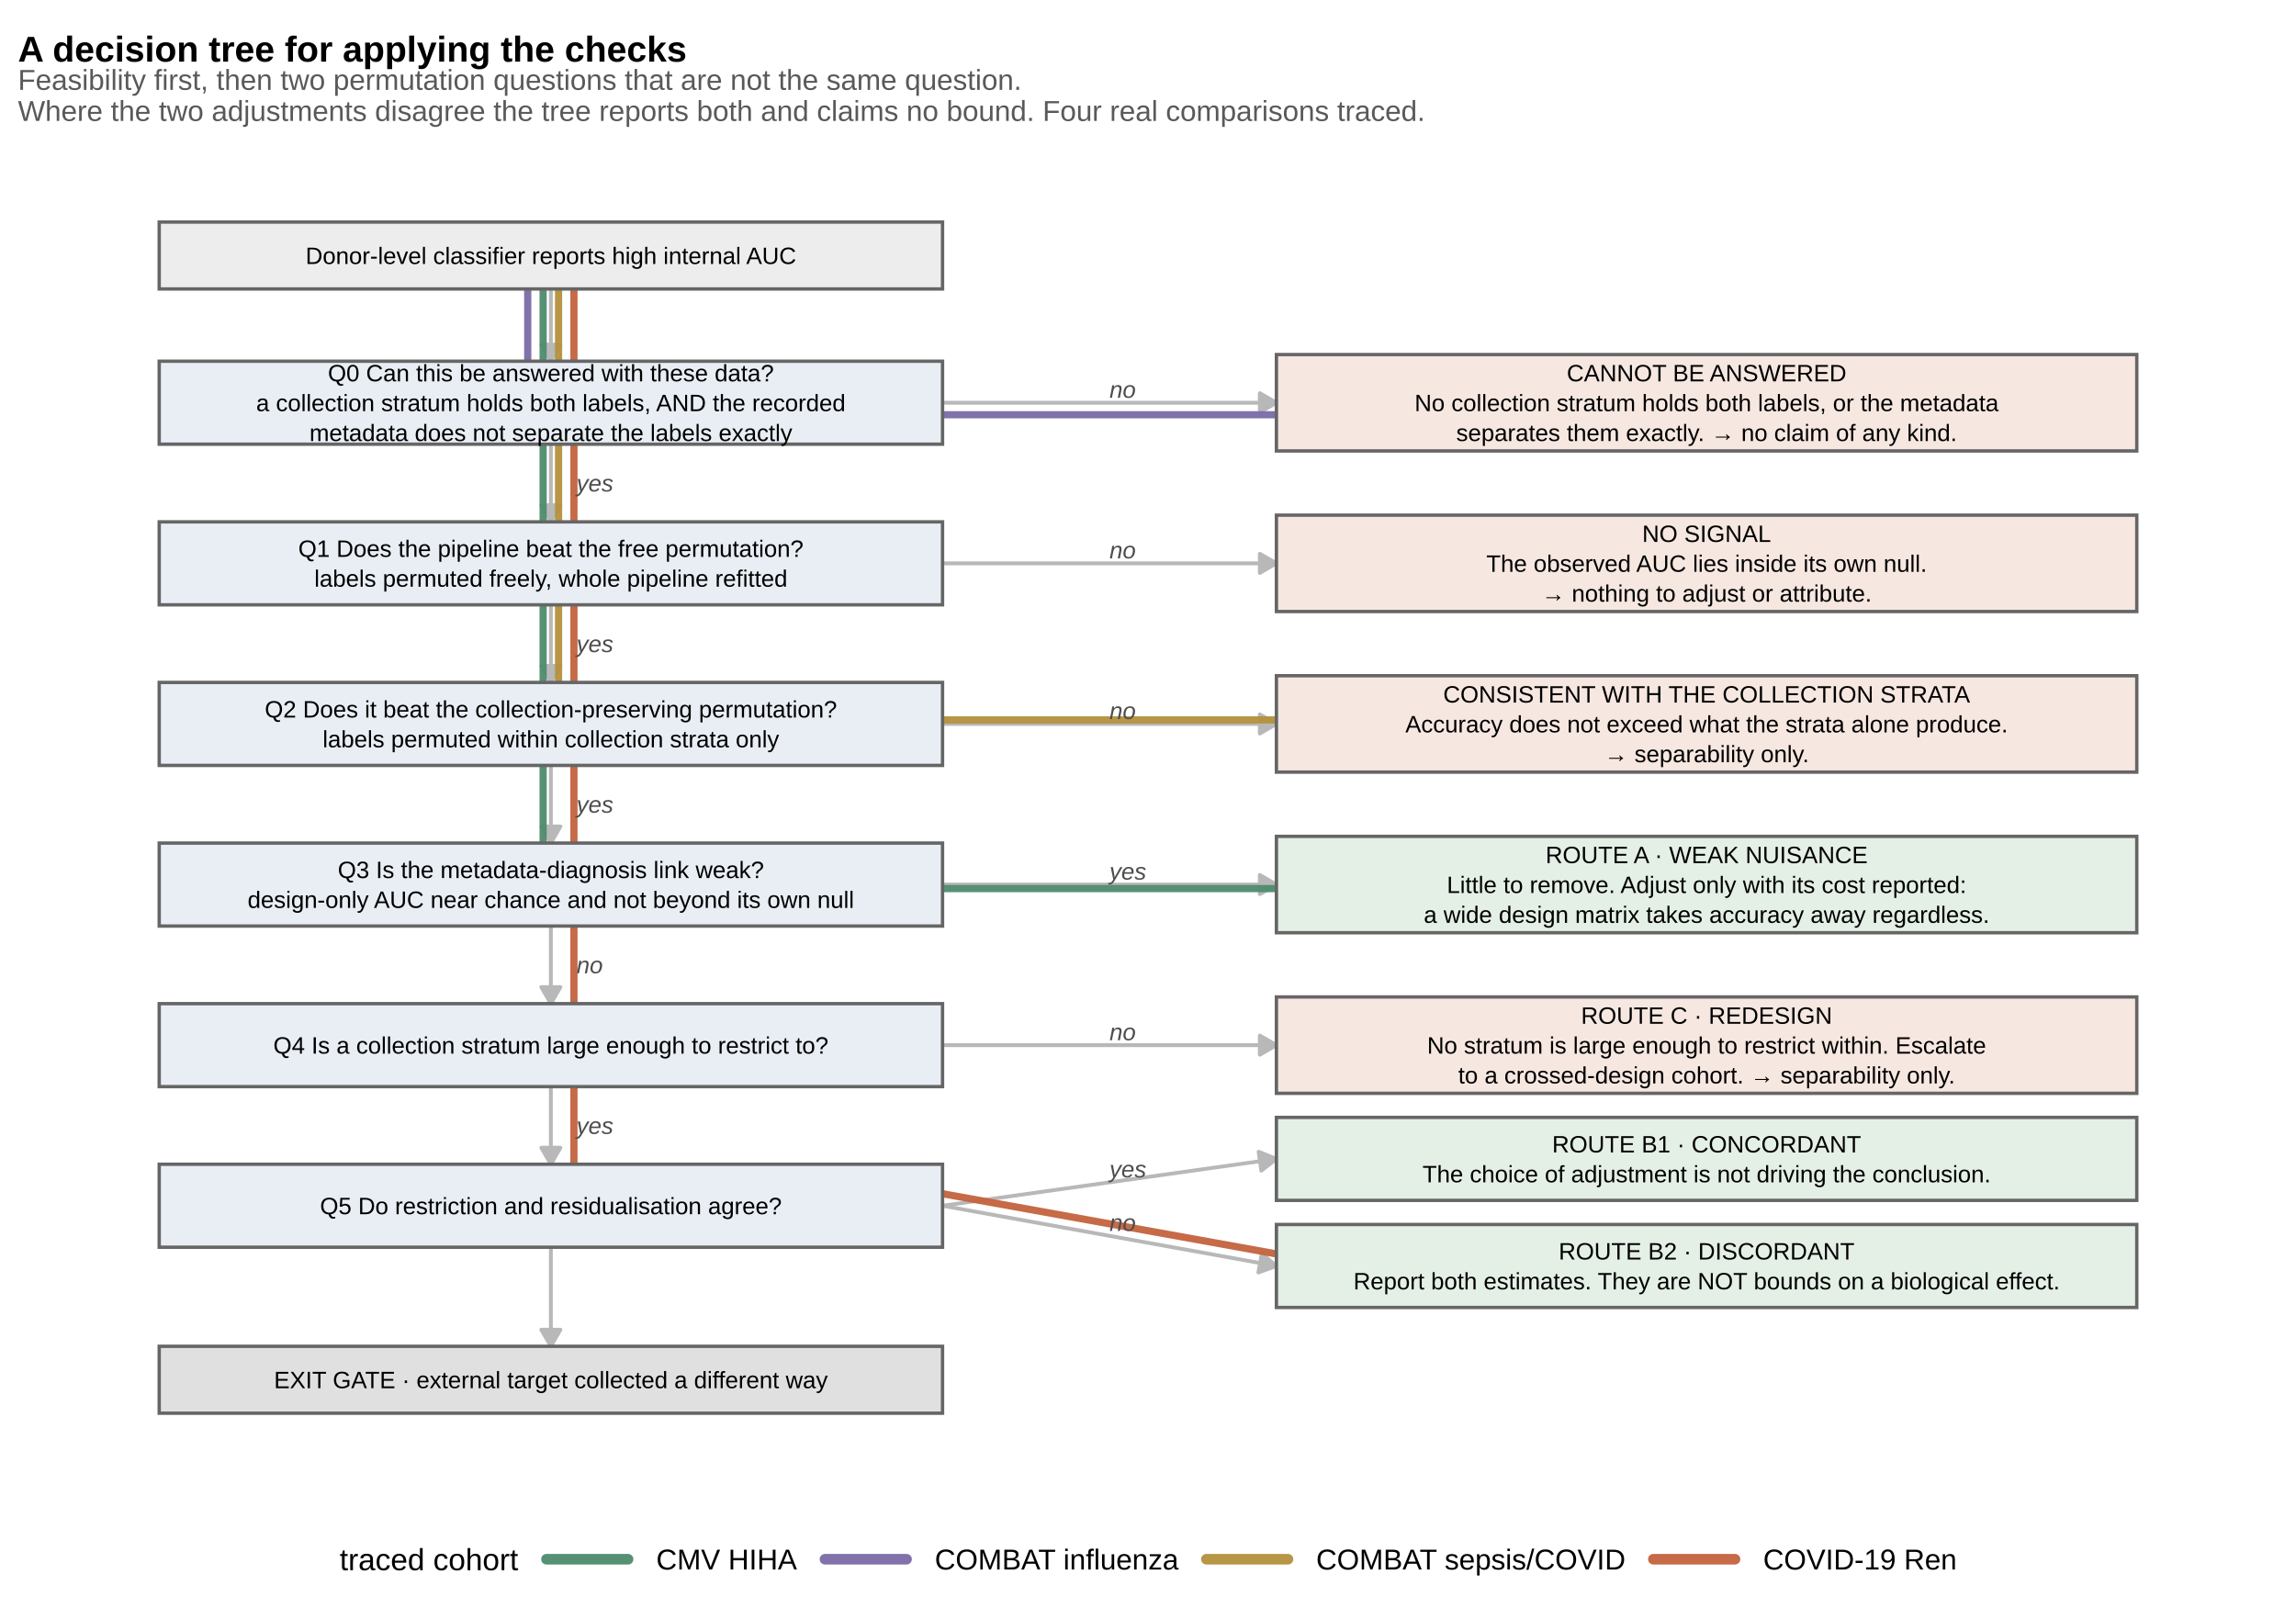
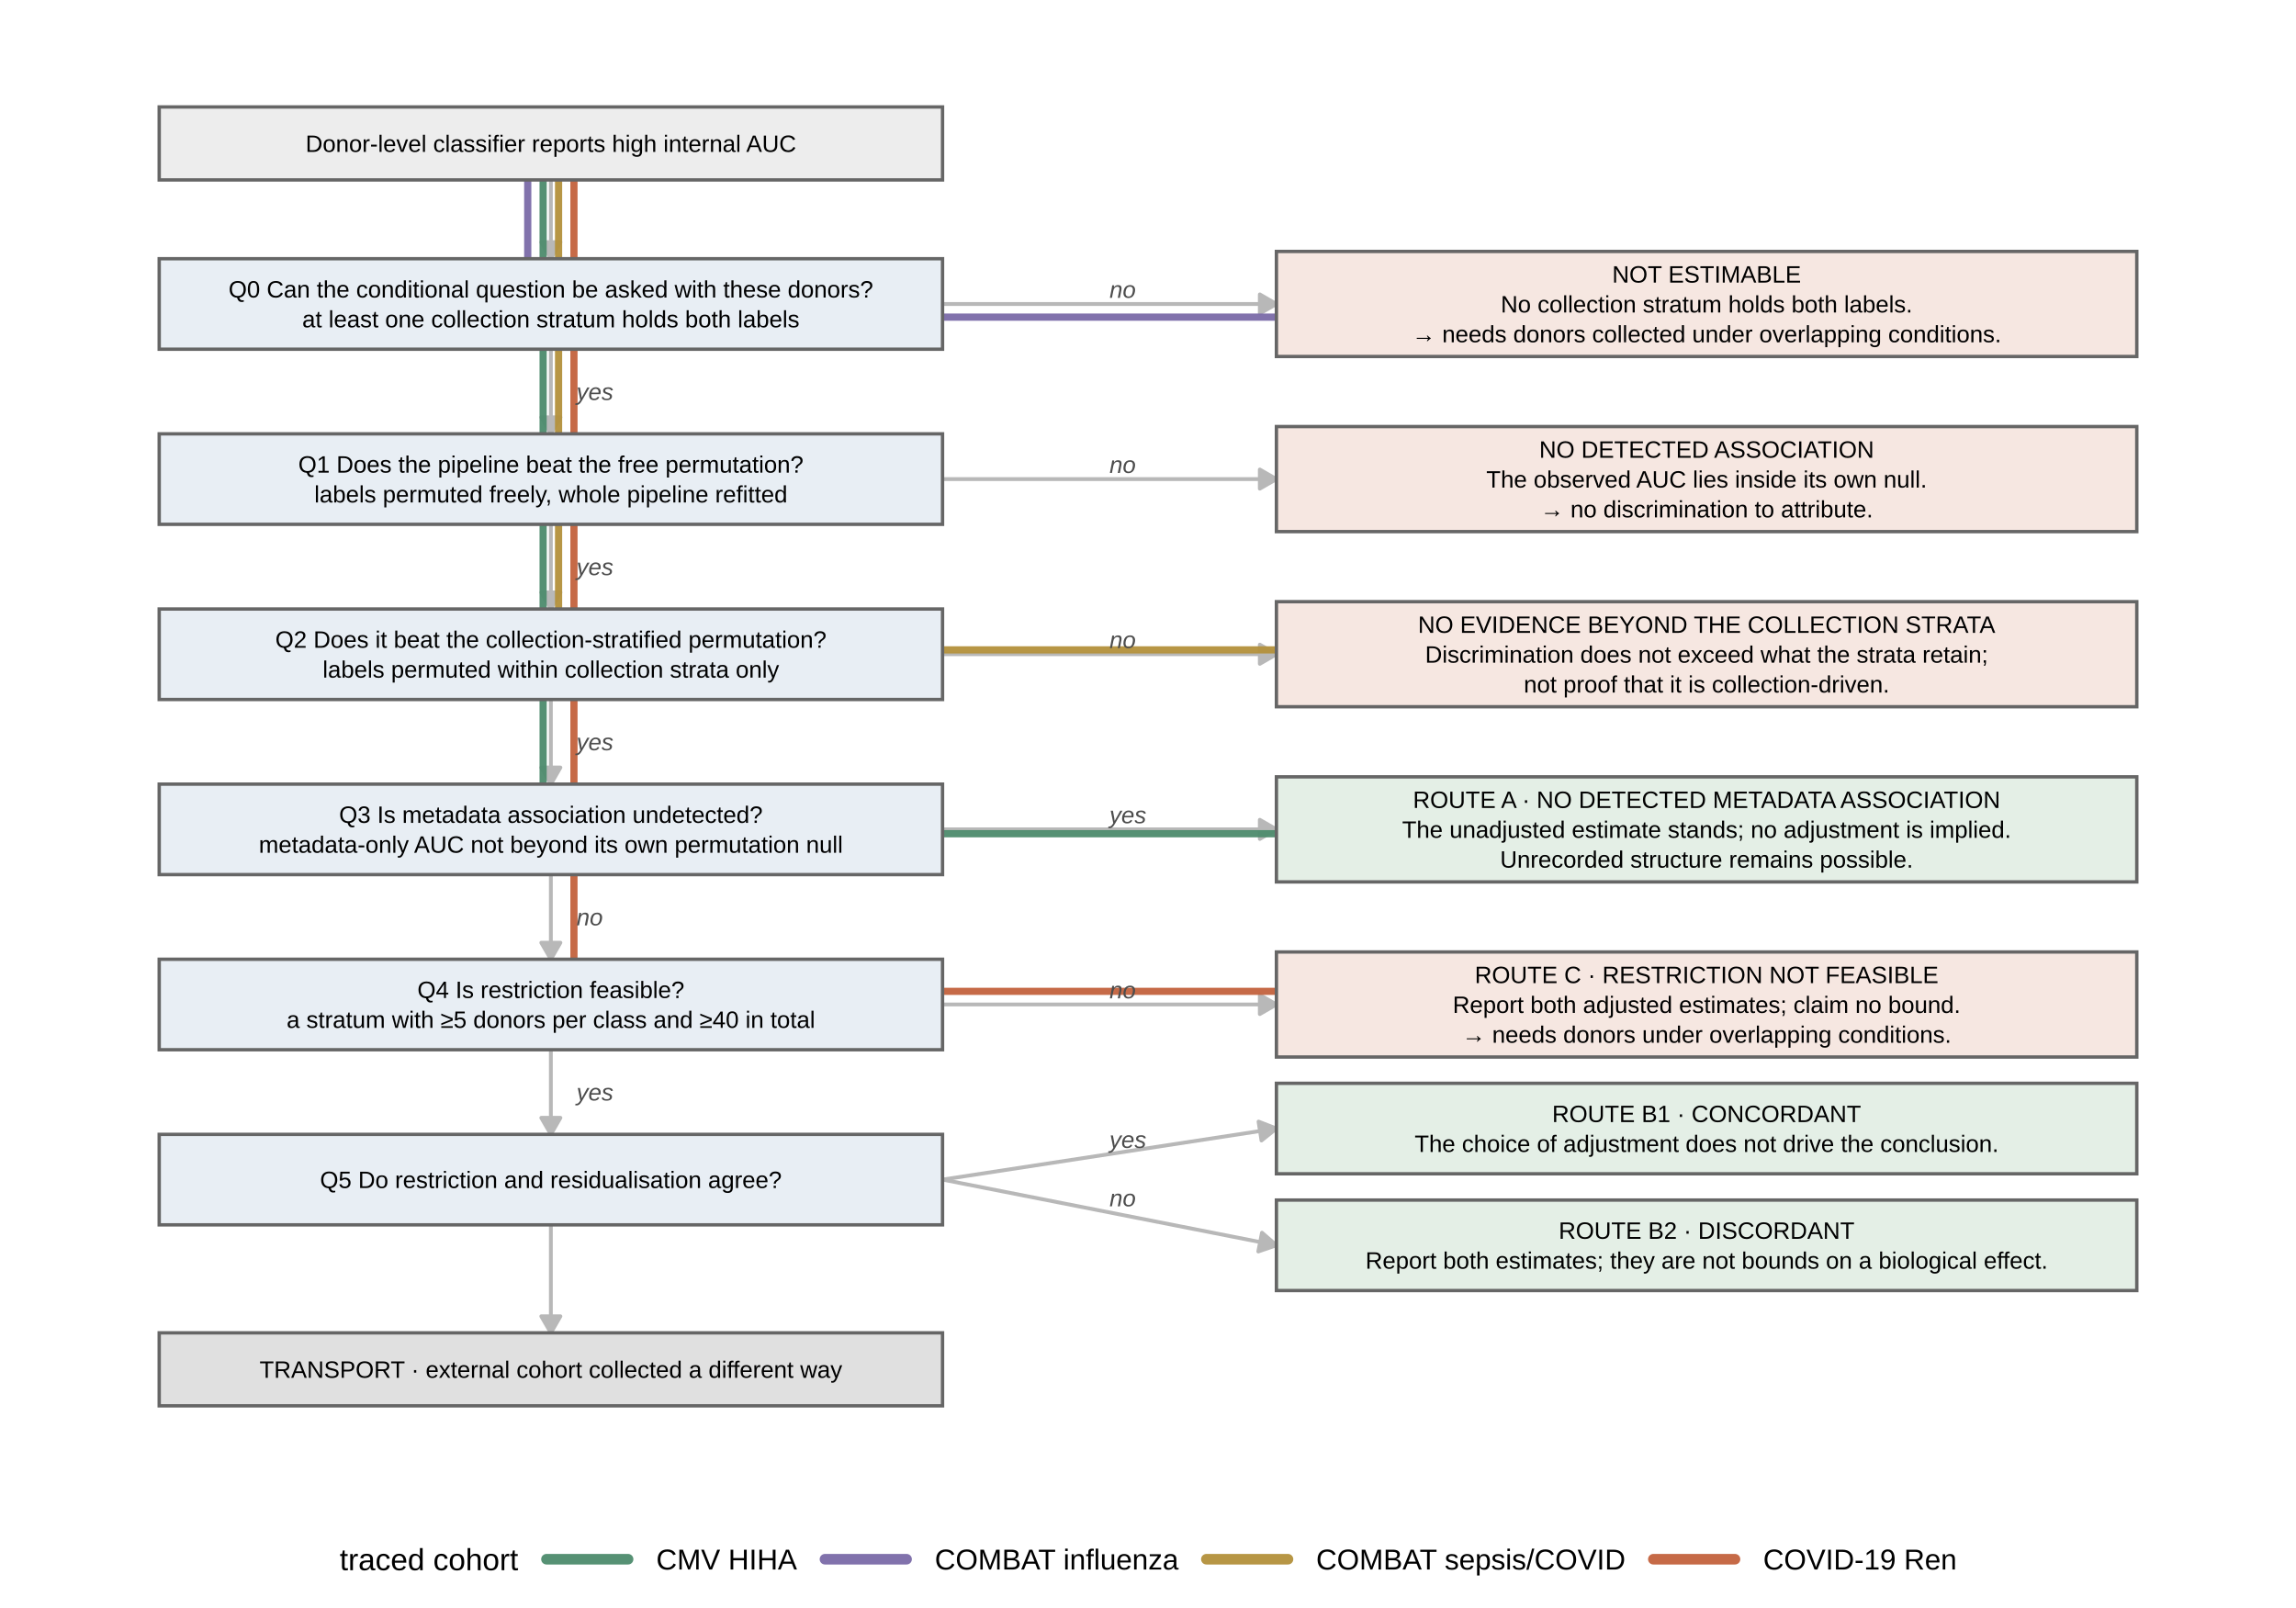
<svg xmlns="http://www.w3.org/2000/svg" width="510.24pt" height="357.17pt" viewBox="0 0 510.24 357.17">
  <g class="svglite">
    <defs>
      <style type="text/css">
    .svglite line, .svglite polyline, .svglite polygon, .svglite path, .svglite rect, .svglite circle {
      fill: none;
      stroke: #000000;
      stroke-linecap: round;
      stroke-linejoin: round;
      stroke-miterlimit: 10.00;
    }
    .svglite text {
      white-space: pre;
    }
    .svglite g.glyphgroup path {
      fill: inherit;
      stroke: none;
    }
  </style>
    </defs>
    <rect width="100%" height="100%" style="stroke: none; fill: none;" />
    <defs>
      <clipPath id="cpMC4wMHw1MTAuMjR8MC4wMHwzNTcuMTc=">
        <rect x="0.00" y="0.00" width="510.24" height="357.17" />
      </clipPath>
    </defs>
    <g clip-path="url(#cpMC4wMHw1MTAuMjR8MC4wMHwzNTcuMTc=)">
      <rect x="0.00" y="0.00" width="510.24" height="357.17" style="stroke-width: 0.00; stroke: none;" />
    </g>
    <defs>
-       <clipPath id="cpMy45OXw1MDYuMjV8MzEuMjF8MzMyLjIy">
-         <rect x="3.99" y="31.21" width="502.27" height="301.02" />
+       <clipPath id="cpMy45OXw1MDYuMjV8My45OXwzMzIuMjI=">
+         <rect x="3.99" y="3.99" width="502.27" height="328.24" />
      </clipPath>
    </defs>
-     <g clip-path="url(#cpMy45OXw1MDYuMjV8MzEuMjF8MzMyLjIy)">
-       <line x1="122.42" y1="64.22" x2="122.42" y2="80.28" style="stroke-width: 0.85; stroke: #B8B8B8; stroke-linecap: butt;" />
-       <polygon points="120.29,76.60 122.42,80.28 124.54,76.60 " style="stroke-width: 0.85; stroke: #B8B8B8; stroke-linecap: butt; fill: #B8B8B8;" />
-       <line x1="209.46" y1="89.51" x2="283.66" y2="89.51" style="stroke-width: 0.85; stroke: #B8B8B8; stroke-linecap: butt;" />
-       <polygon points="279.97,91.63 283.66,89.51 279.97,87.38 " style="stroke-width: 0.85; stroke: #B8B8B8; stroke-linecap: butt; fill: #B8B8B8;" />
-       <line x1="122.42" y1="98.73" x2="122.42" y2="115.98" style="stroke-width: 0.85; stroke: #B8B8B8; stroke-linecap: butt;" />
-       <polygon points="120.29,112.30 122.42,115.98 124.54,112.30 " style="stroke-width: 0.85; stroke: #B8B8B8; stroke-linecap: butt; fill: #B8B8B8;" />
-       <line x1="209.46" y1="125.20" x2="283.66" y2="125.20" style="stroke-width: 0.85; stroke: #B8B8B8; stroke-linecap: butt;" />
-       <polygon points="279.97,127.33 283.66,125.20 279.97,123.07 " style="stroke-width: 0.85; stroke: #B8B8B8; stroke-linecap: butt; fill: #B8B8B8;" />
-       <line x1="122.42" y1="134.42" x2="122.42" y2="151.67" style="stroke-width: 0.85; stroke: #B8B8B8; stroke-linecap: butt;" />
-       <polygon points="120.29,147.99 122.42,151.67 124.54,147.99 " style="stroke-width: 0.85; stroke: #B8B8B8; stroke-linecap: butt; fill: #B8B8B8;" />
-       <line x1="209.46" y1="160.89" x2="283.66" y2="160.89" style="stroke-width: 0.85; stroke: #B8B8B8; stroke-linecap: butt;" />
-       <polygon points="279.97,163.02 283.66,160.89 279.97,158.77 " style="stroke-width: 0.85; stroke: #B8B8B8; stroke-linecap: butt; fill: #B8B8B8;" />
-       <line x1="122.42" y1="170.11" x2="122.42" y2="187.37" style="stroke-width: 0.85; stroke: #B8B8B8; stroke-linecap: butt;" />
-       <polygon points="120.29,183.68 122.42,187.37 124.54,183.68 " style="stroke-width: 0.85; stroke: #B8B8B8; stroke-linecap: butt; fill: #B8B8B8;" />
-       <line x1="209.46" y1="196.59" x2="283.66" y2="196.59" style="stroke-width: 0.85; stroke: #B8B8B8; stroke-linecap: butt;" />
-       <polygon points="279.97,198.71 283.66,196.59 279.97,194.46 " style="stroke-width: 0.85; stroke: #B8B8B8; stroke-linecap: butt; fill: #B8B8B8;" />
-       <line x1="122.42" y1="205.81" x2="122.42" y2="223.06" style="stroke-width: 0.85; stroke: #B8B8B8; stroke-linecap: butt;" />
-       <polygon points="120.29,219.38 122.42,223.06 124.54,219.38 " style="stroke-width: 0.85; stroke: #B8B8B8; stroke-linecap: butt; fill: #B8B8B8;" />
-       <line x1="209.46" y1="232.28" x2="283.66" y2="232.28" style="stroke-width: 0.85; stroke: #B8B8B8; stroke-linecap: butt;" />
-       <polygon points="279.97,234.41 283.66,232.28 279.97,230.15 " style="stroke-width: 0.85; stroke: #B8B8B8; stroke-linecap: butt; fill: #B8B8B8;" />
-       <line x1="122.42" y1="241.50" x2="122.42" y2="258.75" style="stroke-width: 0.85; stroke: #B8B8B8; stroke-linecap: butt;" />
-       <polygon points="120.29,255.07 122.42,258.75 124.54,255.07 " style="stroke-width: 0.85; stroke: #B8B8B8; stroke-linecap: butt; fill: #B8B8B8;" />
-       <line x1="209.46" y1="267.97" x2="283.66" y2="257.56" style="stroke-width: 0.85; stroke: #B8B8B8; stroke-linecap: butt;" />
-       <polygon points="280.30,260.18 283.66,257.56 279.71,255.97 " style="stroke-width: 0.85; stroke: #B8B8B8; stroke-linecap: butt; fill: #B8B8B8;" />
-       <line x1="209.46" y1="267.97" x2="283.66" y2="281.36" style="stroke-width: 0.85; stroke: #B8B8B8; stroke-linecap: butt;" />
-       <polygon points="279.65,282.80 283.66,281.36 280.41,278.61 " style="stroke-width: 0.85; stroke: #B8B8B8; stroke-linecap: butt; fill: #B8B8B8;" />
-       <line x1="122.42" y1="277.20" x2="122.42" y2="299.21" style="stroke-width: 0.85; stroke: #B8B8B8; stroke-linecap: butt;" />
-       <polygon points="120.29,295.52 122.42,299.21 124.54,295.52 " style="stroke-width: 0.85; stroke: #B8B8B8; stroke-linecap: butt; fill: #B8B8B8;" />
-       <line x1="120.70" y1="64.22" x2="120.70" y2="80.28" style="stroke-width: 1.60; stroke: #4E8C6E; stroke-opacity: 0.95;" />
-       <line x1="120.70" y1="98.73" x2="120.70" y2="115.98" style="stroke-width: 1.60; stroke: #4E8C6E; stroke-opacity: 0.95;" />
-       <line x1="120.70" y1="134.42" x2="120.70" y2="151.67" style="stroke-width: 1.60; stroke: #4E8C6E; stroke-opacity: 0.95;" />
-       <line x1="120.70" y1="170.11" x2="120.70" y2="187.37" style="stroke-width: 1.60; stroke: #4E8C6E; stroke-opacity: 0.95;" />
-       <line x1="209.46" y1="197.48" x2="283.66" y2="197.48" style="stroke-width: 1.60; stroke: #4E8C6E; stroke-opacity: 0.95;" />
-       <line x1="117.28" y1="64.22" x2="117.28" y2="80.28" style="stroke-width: 1.60; stroke: #7B6BA8; stroke-opacity: 0.95;" />
-       <line x1="209.46" y1="92.18" x2="283.66" y2="92.18" style="stroke-width: 1.60; stroke: #7B6BA8; stroke-opacity: 0.95;" />
-       <line x1="124.13" y1="64.22" x2="124.13" y2="80.28" style="stroke-width: 1.60; stroke: #B4913C; stroke-opacity: 0.95;" />
-       <line x1="124.13" y1="98.73" x2="124.13" y2="115.98" style="stroke-width: 1.60; stroke: #B4913C; stroke-opacity: 0.95;" />
-       <line x1="124.13" y1="134.42" x2="124.13" y2="151.67" style="stroke-width: 1.60; stroke: #B4913C; stroke-opacity: 0.95;" />
-       <line x1="209.46" y1="160.00" x2="283.66" y2="160.00" style="stroke-width: 1.60; stroke: #B4913C; stroke-opacity: 0.95;" />
-       <line x1="127.55" y1="64.22" x2="127.55" y2="80.28" style="stroke-width: 1.60; stroke: #C4633E; stroke-opacity: 0.95;" />
-       <line x1="127.55" y1="98.73" x2="127.55" y2="115.98" style="stroke-width: 1.60; stroke: #C4633E; stroke-opacity: 0.95;" />
-       <line x1="127.55" y1="134.42" x2="127.55" y2="151.67" style="stroke-width: 1.60; stroke: #C4633E; stroke-opacity: 0.95;" />
-       <line x1="127.55" y1="170.11" x2="127.55" y2="187.37" style="stroke-width: 1.60; stroke: #C4633E; stroke-opacity: 0.95;" />
-       <line x1="127.55" y1="205.81" x2="127.55" y2="223.06" style="stroke-width: 1.60; stroke: #C4633E; stroke-opacity: 0.95;" />
-       <line x1="127.55" y1="241.50" x2="127.55" y2="258.75" style="stroke-width: 1.60; stroke: #C4633E; stroke-opacity: 0.95;" />
-       <line x1="209.46" y1="265.30" x2="283.66" y2="278.68" style="stroke-width: 1.60; stroke: #C4633E; stroke-opacity: 0.95;" />
-       <rect x="35.38" y="49.35" width="174.08" height="14.87" style="stroke-width: 0.75; stroke: #666666; stroke-linecap: butt; stroke-linejoin: miter; fill: #EDEDED;" />
-       <rect x="35.38" y="80.28" width="174.08" height="18.44" style="stroke-width: 0.75; stroke: #666666; stroke-linecap: butt; stroke-linejoin: miter; fill: #E8EEF4;" />
-       <rect x="35.38" y="115.98" width="174.08" height="18.44" style="stroke-width: 0.75; stroke: #666666; stroke-linecap: butt; stroke-linejoin: miter; fill: #E8EEF4;" />
-       <rect x="35.38" y="151.67" width="174.08" height="18.44" style="stroke-width: 0.75; stroke: #666666; stroke-linecap: butt; stroke-linejoin: miter; fill: #E8EEF4;" />
-       <rect x="35.38" y="187.37" width="174.08" height="18.44" style="stroke-width: 0.75; stroke: #666666; stroke-linecap: butt; stroke-linejoin: miter; fill: #E8EEF4;" />
-       <rect x="35.38" y="223.06" width="174.08" height="18.44" style="stroke-width: 0.75; stroke: #666666; stroke-linecap: butt; stroke-linejoin: miter; fill: #E8EEF4;" />
-       <rect x="35.38" y="258.75" width="174.08" height="18.44" style="stroke-width: 0.75; stroke: #666666; stroke-linecap: butt; stroke-linejoin: miter; fill: #E8EEF4;" />
-       <rect x="35.38" y="299.21" width="174.08" height="14.87" style="stroke-width: 0.75; stroke: #666666; stroke-linecap: butt; stroke-linejoin: miter; fill: #E0E0E0;" />
-       <rect x="283.66" y="78.80" width="191.20" height="21.42" style="stroke-width: 0.75; stroke: #666666; stroke-linecap: butt; stroke-linejoin: miter; fill: #F6E7E1;" />
-       <rect x="283.66" y="114.49" width="191.20" height="21.42" style="stroke-width: 0.75; stroke: #666666; stroke-linecap: butt; stroke-linejoin: miter; fill: #F6E7E1;" />
-       <rect x="283.66" y="150.18" width="191.20" height="21.42" style="stroke-width: 0.75; stroke: #666666; stroke-linecap: butt; stroke-linejoin: miter; fill: #F6E7E1;" />
-       <rect x="283.66" y="185.88" width="191.20" height="21.42" style="stroke-width: 0.75; stroke: #666666; stroke-linecap: butt; stroke-linejoin: miter; fill: #E4EFE6;" />
-       <rect x="283.66" y="221.57" width="191.20" height="21.42" style="stroke-width: 0.75; stroke: #666666; stroke-linecap: butt; stroke-linejoin: miter; fill: #F6E7E1;" />
-       <rect x="283.66" y="248.34" width="191.20" height="18.44" style="stroke-width: 0.75; stroke: #666666; stroke-linecap: butt; stroke-linejoin: miter; fill: #E4EFE6;" />
-       <rect x="283.66" y="272.14" width="191.20" height="18.44" style="stroke-width: 0.75; stroke: #666666; stroke-linecap: butt; stroke-linejoin: miter; fill: #E4EFE6;" />
-       <text x="122.42" y="58.67" text-anchor="middle" style="font-size: 5.26px; font-family: &quot;Arial&quot;;" textLength="108.89px" lengthAdjust="spacingAndGlyphs">Donor-level classifier reports high internal AUC</text>
-       <text x="122.42" y="84.75" text-anchor="middle" style="font-size: 5.26px; font-family: &quot;Arial&quot;;" textLength="100.39px" lengthAdjust="spacingAndGlyphs">Q0  Can this be answered with these data?</text>
-       <text x="122.42" y="91.38" text-anchor="middle" style="font-size: 5.26px; font-family: &quot;Arial&quot;;" textLength="130.75px" lengthAdjust="spacingAndGlyphs">a collection stratum holds both labels, AND the recorded</text>
-       <text x="122.42" y="98.02" text-anchor="middle" style="font-size: 5.26px; font-family: &quot;Arial&quot;;" textLength="107.11px" lengthAdjust="spacingAndGlyphs">metadata does not separate the labels exactly</text>
-       <text x="122.42" y="123.76" text-anchor="middle" style="font-size: 5.26px; font-family: &quot;Arial&quot;;" textLength="113.53px" lengthAdjust="spacingAndGlyphs">Q1  Does the pipeline beat the free permutation?</text>
-       <text x="122.42" y="130.39" text-anchor="middle" style="font-size: 5.26px; font-family: &quot;Arial&quot;;" textLength="105.00px" lengthAdjust="spacingAndGlyphs">labels permuted freely, whole pipeline refitted</text>
-       <text x="122.42" y="159.46" text-anchor="middle" style="font-size: 5.26px; font-family: &quot;Arial&quot;;" textLength="128.42px" lengthAdjust="spacingAndGlyphs">Q2  Does it beat the collection-preserving permutation?</text>
-       <text x="122.42" y="166.09" text-anchor="middle" style="font-size: 5.26px; font-family: &quot;Arial&quot;;" textLength="101.30px" lengthAdjust="spacingAndGlyphs">labels permuted within collection strata only</text>
-       <text x="122.42" y="195.15" text-anchor="middle" style="font-size: 5.26px; font-family: &quot;Arial&quot;;" textLength="96.02px" lengthAdjust="spacingAndGlyphs">Q3  Is the metadata-diagnosis link weak?</text>
-       <text x="122.42" y="201.78" text-anchor="middle" style="font-size: 5.26px; font-family: &quot;Arial&quot;;" textLength="134.58px" lengthAdjust="spacingAndGlyphs">design-only AUC near chance and not beyond its own null</text>
-       <text x="122.42" y="234.16" text-anchor="middle" style="font-size: 5.26px; font-family: &quot;Arial&quot;;" textLength="124.58px" lengthAdjust="spacingAndGlyphs">Q4  Is a collection stratum large enough to restrict to?</text>
-       <text x="122.42" y="269.85" text-anchor="middle" style="font-size: 5.26px; font-family: &quot;Arial&quot;;" textLength="103.92px" lengthAdjust="spacingAndGlyphs">Q5  Do restriction and residualisation agree?</text>
-       <text x="122.42" y="308.52" text-anchor="middle" style="font-size: 5.26px; font-family: &quot;Arial&quot;;" textLength="125.72px" lengthAdjust="spacingAndGlyphs">EXIT GATE  ·  external target collected a different way</text>
-       <text x="379.26" y="84.75" text-anchor="middle" style="font-size: 5.26px; font-family: &quot;Arial&quot;;" textLength="62.03px" lengthAdjust="spacingAndGlyphs">CANNOT BE ANSWERED</text>
-       <text x="379.26" y="91.38" text-anchor="middle" style="font-size: 5.26px; font-family: &quot;Arial&quot;;" textLength="129.58px" lengthAdjust="spacingAndGlyphs">No collection stratum holds both labels, or the metadata</text>
-       <text x="379.26" y="98.02" text-anchor="middle" style="font-size: 5.26px; font-family: &quot;Arial&quot;;" textLength="111.06px" lengthAdjust="spacingAndGlyphs">separates them exactly. → no claim of any kind.</text>
-       <text x="379.26" y="120.45" text-anchor="middle" style="font-size: 5.26px; font-family: &quot;Arial&quot;;" textLength="28.58px" lengthAdjust="spacingAndGlyphs">NO SIGNAL</text>
-       <text x="379.26" y="127.08" text-anchor="middle" style="font-size: 5.26px; font-family: &quot;Arial&quot;;" textLength="97.78px" lengthAdjust="spacingAndGlyphs">The observed AUC lies inside its own null.</text>
-       <text x="379.26" y="133.71" text-anchor="middle" style="font-size: 5.26px; font-family: &quot;Arial&quot;;" textLength="73.23px" lengthAdjust="spacingAndGlyphs">→ nothing to adjust or attribute.</text>
-       <text x="379.26" y="156.14" text-anchor="middle" style="font-size: 5.26px; font-family: &quot;Arial&quot;;" textLength="116.83px" lengthAdjust="spacingAndGlyphs">CONSISTENT WITH THE COLLECTION STRATA</text>
-       <text x="379.26" y="162.77" text-anchor="middle" style="font-size: 5.26px; font-family: &quot;Arial&quot;;" textLength="133.66px" lengthAdjust="spacingAndGlyphs">Accuracy does not exceed what the strata alone produce.</text>
-       <text x="379.26" y="169.40" text-anchor="middle" style="font-size: 5.26px; font-family: &quot;Arial&quot;;" textLength="45.44px" lengthAdjust="spacingAndGlyphs">→ separability only.</text>
-       <text x="379.26" y="191.83" text-anchor="middle" style="font-size: 5.26px; font-family: &quot;Arial&quot;;" textLength="71.44px" lengthAdjust="spacingAndGlyphs">ROUTE A · WEAK NUISANCE</text>
-       <text x="379.26" y="198.47" text-anchor="middle" style="font-size: 5.26px; font-family: &quot;Arial&quot;;" textLength="115.23px" lengthAdjust="spacingAndGlyphs">Little to remove. Adjust only with its cost reported:</text>
-       <text x="379.26" y="205.10" text-anchor="middle" style="font-size: 5.26px; font-family: &quot;Arial&quot;;" textLength="125.50px" lengthAdjust="spacingAndGlyphs">a wide design matrix takes accuracy away regardless.</text>
-       <text x="379.26" y="227.53" text-anchor="middle" style="font-size: 5.26px; font-family: &quot;Arial&quot;;" textLength="55.70px" lengthAdjust="spacingAndGlyphs">ROUTE C · REDESIGN</text>
-       <text x="379.26" y="234.16" text-anchor="middle" style="font-size: 5.26px; font-family: &quot;Arial&quot;;" textLength="124.02px" lengthAdjust="spacingAndGlyphs">No stratum is large enough to restrict within. Escalate</text>
-       <text x="379.26" y="240.79" text-anchor="middle" style="font-size: 5.26px; font-family: &quot;Arial&quot;;" textLength="110.22px" lengthAdjust="spacingAndGlyphs">to a crossed-design cohort. → separability only.</text>
-       <text x="379.26" y="256.13" text-anchor="middle" style="font-size: 5.26px; font-family: &quot;Arial&quot;;" textLength="68.55px" lengthAdjust="spacingAndGlyphs">ROUTE B1 · CONCORDANT</text>
-       <text x="379.26" y="262.76" text-anchor="middle" style="font-size: 5.26px; font-family: &quot;Arial&quot;;" textLength="126.08px" lengthAdjust="spacingAndGlyphs">The choice of adjustment is not driving the conclusion.</text>
-       <text x="379.26" y="279.92" text-anchor="middle" style="font-size: 5.26px; font-family: &quot;Arial&quot;;" textLength="65.62px" lengthAdjust="spacingAndGlyphs">ROUTE B2 · DISCORDANT</text>
-       <text x="379.26" y="286.56" text-anchor="middle" style="font-size: 5.26px; font-family: &quot;Arial&quot;;" textLength="156.70px" lengthAdjust="spacingAndGlyphs">Report both estimates. They are NOT bounds on a biological effect.</text>
-       <text x="246.56" y="88.41" style="font-size: 5.26px; font-style: italic;fill: #4D4D4D; font-family: &quot;Arial&quot;;" textLength="5.84px" lengthAdjust="spacingAndGlyphs">no</text>
-       <text x="128.12" y="109.23" style="font-size: 5.26px; font-style: italic;fill: #4D4D4D; font-family: &quot;Arial&quot;;" textLength="8.17px" lengthAdjust="spacingAndGlyphs">yes</text>
-       <text x="246.56" y="124.10" style="font-size: 5.26px; font-style: italic;fill: #4D4D4D; font-family: &quot;Arial&quot;;" textLength="5.84px" lengthAdjust="spacingAndGlyphs">no</text>
-       <text x="128.12" y="144.93" style="font-size: 5.26px; font-style: italic;fill: #4D4D4D; font-family: &quot;Arial&quot;;" textLength="8.17px" lengthAdjust="spacingAndGlyphs">yes</text>
-       <text x="246.56" y="159.80" style="font-size: 5.26px; font-style: italic;fill: #4D4D4D; font-family: &quot;Arial&quot;;" textLength="5.84px" lengthAdjust="spacingAndGlyphs">no</text>
-       <text x="128.12" y="180.62" style="font-size: 5.26px; font-style: italic;fill: #4D4D4D; font-family: &quot;Arial&quot;;" textLength="8.17px" lengthAdjust="spacingAndGlyphs">yes</text>
-       <text x="246.56" y="195.49" style="font-size: 5.26px; font-style: italic;fill: #4D4D4D; font-family: &quot;Arial&quot;;" textLength="8.17px" lengthAdjust="spacingAndGlyphs">yes</text>
-       <text x="128.12" y="216.31" style="font-size: 5.26px; font-style: italic;fill: #4D4D4D; font-family: &quot;Arial&quot;;" textLength="5.84px" lengthAdjust="spacingAndGlyphs">no</text>
-       <text x="246.56" y="231.19" style="font-size: 5.26px; font-style: italic;fill: #4D4D4D; font-family: &quot;Arial&quot;;" textLength="5.84px" lengthAdjust="spacingAndGlyphs">no</text>
-       <text x="128.12" y="252.01" style="font-size: 5.26px; font-style: italic;fill: #4D4D4D; font-family: &quot;Arial&quot;;" textLength="8.17px" lengthAdjust="spacingAndGlyphs">yes</text>
-       <text x="246.56" y="261.67" style="font-size: 5.26px; font-style: italic;fill: #4D4D4D; font-family: &quot;Arial&quot;;" textLength="8.17px" lengthAdjust="spacingAndGlyphs">yes</text>
-       <text x="246.56" y="273.57" style="font-size: 5.26px; font-style: italic;fill: #4D4D4D; font-family: &quot;Arial&quot;;" textLength="5.84px" lengthAdjust="spacingAndGlyphs">no</text>
+     <g clip-path="url(#cpMy45OXw1MDYuMjV8My45OXwzMzIuMjI=)">
+       <line x1="122.42" y1="39.99" x2="122.42" y2="57.50" style="stroke-width: 0.85; stroke: #B8B8B8; stroke-linecap: butt;" />
+       <polygon points="120.29,53.82 122.42,57.50 124.54,53.82 " style="stroke-width: 0.85; stroke: #B8B8B8; stroke-linecap: butt; fill: #B8B8B8;" />
+       <line x1="209.46" y1="67.56" x2="283.66" y2="67.56" style="stroke-width: 0.85; stroke: #B8B8B8; stroke-linecap: butt;" />
+       <polygon points="279.97,69.68 283.66,67.56 279.97,65.43 " style="stroke-width: 0.85; stroke: #B8B8B8; stroke-linecap: butt; fill: #B8B8B8;" />
+       <line x1="122.42" y1="77.61" x2="122.42" y2="96.42" style="stroke-width: 0.85; stroke: #B8B8B8; stroke-linecap: butt;" />
+       <polygon points="120.29,92.74 122.42,96.42 124.54,92.74 " style="stroke-width: 0.85; stroke: #B8B8B8; stroke-linecap: butt; fill: #B8B8B8;" />
+       <line x1="209.46" y1="106.48" x2="283.66" y2="106.48" style="stroke-width: 0.85; stroke: #B8B8B8; stroke-linecap: butt;" />
+       <polygon points="279.97,108.60 283.66,106.48 279.97,104.35 " style="stroke-width: 0.85; stroke: #B8B8B8; stroke-linecap: butt; fill: #B8B8B8;" />
+       <line x1="122.42" y1="116.53" x2="122.42" y2="135.35" style="stroke-width: 0.85; stroke: #B8B8B8; stroke-linecap: butt;" />
+       <polygon points="120.29,131.66 122.42,135.35 124.54,131.66 " style="stroke-width: 0.85; stroke: #B8B8B8; stroke-linecap: butt; fill: #B8B8B8;" />
+       <line x1="209.46" y1="145.40" x2="283.66" y2="145.40" style="stroke-width: 0.85; stroke: #B8B8B8; stroke-linecap: butt;" />
+       <polygon points="279.97,147.53 283.66,145.40 279.97,143.27 " style="stroke-width: 0.85; stroke: #B8B8B8; stroke-linecap: butt; fill: #B8B8B8;" />
+       <line x1="122.42" y1="155.45" x2="122.42" y2="174.27" style="stroke-width: 0.85; stroke: #B8B8B8; stroke-linecap: butt;" />
+       <polygon points="120.29,170.58 122.42,174.27 124.54,170.58 " style="stroke-width: 0.85; stroke: #B8B8B8; stroke-linecap: butt; fill: #B8B8B8;" />
+       <line x1="209.46" y1="184.32" x2="283.66" y2="184.32" style="stroke-width: 0.85; stroke: #B8B8B8; stroke-linecap: butt;" />
+       <polygon points="279.97,186.45 283.66,184.32 279.97,182.20 " style="stroke-width: 0.85; stroke: #B8B8B8; stroke-linecap: butt; fill: #B8B8B8;" />
+       <line x1="122.42" y1="194.38" x2="122.42" y2="213.19" style="stroke-width: 0.85; stroke: #B8B8B8; stroke-linecap: butt;" />
+       <polygon points="120.29,209.51 122.42,213.19 124.54,209.51 " style="stroke-width: 0.85; stroke: #B8B8B8; stroke-linecap: butt; fill: #B8B8B8;" />
+       <line x1="209.46" y1="223.24" x2="283.66" y2="223.24" style="stroke-width: 0.85; stroke: #B8B8B8; stroke-linecap: butt;" />
+       <polygon points="279.97,225.37 283.66,223.24 279.97,221.12 " style="stroke-width: 0.85; stroke: #B8B8B8; stroke-linecap: butt; fill: #B8B8B8;" />
+       <line x1="122.42" y1="233.30" x2="122.42" y2="252.11" style="stroke-width: 0.85; stroke: #B8B8B8; stroke-linecap: butt;" />
+       <polygon points="120.29,248.43 122.42,252.11 124.54,248.43 " style="stroke-width: 0.85; stroke: #B8B8B8; stroke-linecap: butt; fill: #B8B8B8;" />
+       <line x1="209.46" y1="262.16" x2="283.66" y2="250.81" style="stroke-width: 0.85; stroke: #B8B8B8; stroke-linecap: butt;" />
+       <polygon points="280.34,253.47 283.66,250.81 279.69,249.27 " style="stroke-width: 0.85; stroke: #B8B8B8; stroke-linecap: butt; fill: #B8B8B8;" />
+       <line x1="209.46" y1="262.16" x2="283.66" y2="276.76" style="stroke-width: 0.85; stroke: #B8B8B8; stroke-linecap: butt;" />
+       <polygon points="279.63,278.14 283.66,276.76 280.45,273.96 " style="stroke-width: 0.85; stroke: #B8B8B8; stroke-linecap: butt; fill: #B8B8B8;" />
+       <line x1="122.42" y1="272.22" x2="122.42" y2="296.22" style="stroke-width: 0.85; stroke: #B8B8B8; stroke-linecap: butt;" />
+       <polygon points="120.29,292.54 122.42,296.22 124.54,292.54 " style="stroke-width: 0.85; stroke: #B8B8B8; stroke-linecap: butt; fill: #B8B8B8;" />
+       <line x1="120.70" y1="39.99" x2="120.70" y2="57.50" style="stroke-width: 1.60; stroke: #4E8C6E; stroke-opacity: 0.95;" />
+       <line x1="120.70" y1="77.61" x2="120.70" y2="96.42" style="stroke-width: 1.60; stroke: #4E8C6E; stroke-opacity: 0.95;" />
+       <line x1="120.70" y1="116.53" x2="120.70" y2="135.35" style="stroke-width: 1.60; stroke: #4E8C6E; stroke-opacity: 0.95;" />
+       <line x1="120.70" y1="155.45" x2="120.70" y2="174.27" style="stroke-width: 1.60; stroke: #4E8C6E; stroke-opacity: 0.95;" />
+       <line x1="209.46" y1="185.29" x2="283.66" y2="185.29" style="stroke-width: 1.60; stroke: #4E8C6E; stroke-opacity: 0.95;" />
+       <line x1="117.28" y1="39.99" x2="117.28" y2="57.50" style="stroke-width: 1.60; stroke: #7B6BA8; stroke-opacity: 0.95;" />
+       <line x1="209.46" y1="70.48" x2="283.66" y2="70.48" style="stroke-width: 1.60; stroke: #7B6BA8; stroke-opacity: 0.95;" />
+       <line x1="124.13" y1="39.99" x2="124.13" y2="57.50" style="stroke-width: 1.60; stroke: #B4913C; stroke-opacity: 0.95;" />
+       <line x1="124.13" y1="77.61" x2="124.13" y2="96.42" style="stroke-width: 1.60; stroke: #B4913C; stroke-opacity: 0.95;" />
+       <line x1="124.13" y1="116.53" x2="124.13" y2="135.35" style="stroke-width: 1.60; stroke: #B4913C; stroke-opacity: 0.95;" />
+       <line x1="209.46" y1="144.43" x2="283.66" y2="144.43" style="stroke-width: 1.60; stroke: #B4913C; stroke-opacity: 0.95;" />
+       <line x1="127.55" y1="39.99" x2="127.55" y2="57.50" style="stroke-width: 1.60; stroke: #C4633E; stroke-opacity: 0.95;" />
+       <line x1="127.55" y1="77.61" x2="127.55" y2="96.42" style="stroke-width: 1.60; stroke: #C4633E; stroke-opacity: 0.95;" />
+       <line x1="127.55" y1="116.53" x2="127.55" y2="135.35" style="stroke-width: 1.60; stroke: #C4633E; stroke-opacity: 0.95;" />
+       <line x1="127.55" y1="155.45" x2="127.55" y2="174.27" style="stroke-width: 1.60; stroke: #C4633E; stroke-opacity: 0.95;" />
+       <line x1="127.55" y1="194.38" x2="127.55" y2="213.19" style="stroke-width: 1.60; stroke: #C4633E; stroke-opacity: 0.95;" />
+       <line x1="209.46" y1="220.32" x2="283.66" y2="220.32" style="stroke-width: 1.60; stroke: #C4633E; stroke-opacity: 0.95;" />
+       <rect x="35.38" y="23.77" width="174.08" height="16.22" style="stroke-width: 0.75; stroke: #666666; stroke-linecap: butt; stroke-linejoin: miter; fill: #EDEDED;" />
+       <rect x="35.38" y="57.50" width="174.08" height="20.11" style="stroke-width: 0.75; stroke: #666666; stroke-linecap: butt; stroke-linejoin: miter; fill: #E8EEF4;" />
+       <rect x="35.38" y="96.42" width="174.08" height="20.11" style="stroke-width: 0.75; stroke: #666666; stroke-linecap: butt; stroke-linejoin: miter; fill: #E8EEF4;" />
+       <rect x="35.38" y="135.35" width="174.08" height="20.11" style="stroke-width: 0.75; stroke: #666666; stroke-linecap: butt; stroke-linejoin: miter; fill: #E8EEF4;" />
+       <rect x="35.38" y="174.27" width="174.08" height="20.11" style="stroke-width: 0.75; stroke: #666666; stroke-linecap: butt; stroke-linejoin: miter; fill: #E8EEF4;" />
+       <rect x="35.38" y="213.19" width="174.08" height="20.11" style="stroke-width: 0.75; stroke: #666666; stroke-linecap: butt; stroke-linejoin: miter; fill: #E8EEF4;" />
+       <rect x="35.38" y="252.11" width="174.08" height="20.11" style="stroke-width: 0.75; stroke: #666666; stroke-linecap: butt; stroke-linejoin: miter; fill: #E8EEF4;" />
+       <rect x="35.38" y="296.22" width="174.08" height="16.22" style="stroke-width: 0.75; stroke: #666666; stroke-linecap: butt; stroke-linejoin: miter; fill: #E0E0E0;" />
+       <rect x="283.66" y="55.88" width="191.20" height="23.35" style="stroke-width: 0.75; stroke: #666666; stroke-linecap: butt; stroke-linejoin: miter; fill: #F6E7E1;" />
+       <rect x="283.66" y="94.80" width="191.20" height="23.35" style="stroke-width: 0.75; stroke: #666666; stroke-linecap: butt; stroke-linejoin: miter; fill: #F6E7E1;" />
+       <rect x="283.66" y="133.72" width="191.20" height="23.35" style="stroke-width: 0.75; stroke: #666666; stroke-linecap: butt; stroke-linejoin: miter; fill: #F6E7E1;" />
+       <rect x="283.66" y="172.65" width="191.20" height="23.35" style="stroke-width: 0.75; stroke: #666666; stroke-linecap: butt; stroke-linejoin: miter; fill: #E4EFE6;" />
+       <rect x="283.66" y="211.57" width="191.20" height="23.35" style="stroke-width: 0.75; stroke: #666666; stroke-linecap: butt; stroke-linejoin: miter; fill: #F6E7E1;" />
+       <rect x="283.66" y="240.76" width="191.20" height="20.11" style="stroke-width: 0.75; stroke: #666666; stroke-linecap: butt; stroke-linejoin: miter; fill: #E4EFE6;" />
+       <rect x="283.66" y="266.71" width="191.20" height="20.11" style="stroke-width: 0.75; stroke: #666666; stroke-linecap: butt; stroke-linejoin: miter; fill: #E4EFE6;" />
+       <text x="122.42" y="33.76" text-anchor="middle" style="font-size: 5.26px; font-family: &quot;Arial&quot;;" textLength="108.89px" lengthAdjust="spacingAndGlyphs">Donor-level classifier reports high internal AUC</text>
+       <text x="122.42" y="66.12" text-anchor="middle" style="font-size: 5.26px; font-family: &quot;Arial&quot;;" textLength="144.48px" lengthAdjust="spacingAndGlyphs">Q0  Can the conditional question be asked with these donors?</text>
+       <text x="122.42" y="72.75" text-anchor="middle" style="font-size: 5.26px; font-family: &quot;Arial&quot;;" textLength="110.33px" lengthAdjust="spacingAndGlyphs">at least one collection stratum holds both labels</text>
+       <text x="122.42" y="105.04" text-anchor="middle" style="font-size: 5.26px; font-family: &quot;Arial&quot;;" textLength="113.53px" lengthAdjust="spacingAndGlyphs">Q1  Does the pipeline beat the free permutation?</text>
+       <text x="122.42" y="111.67" text-anchor="middle" style="font-size: 5.26px; font-family: &quot;Arial&quot;;" textLength="105.00px" lengthAdjust="spacingAndGlyphs">labels permuted freely, whole pipeline refitted</text>
+       <text x="122.42" y="143.96" text-anchor="middle" style="font-size: 5.26px; font-family: &quot;Arial&quot;;" textLength="123.73px" lengthAdjust="spacingAndGlyphs">Q2  Does it beat the collection-stratified permutation?</text>
+       <text x="122.42" y="150.60" text-anchor="middle" style="font-size: 5.26px; font-family: &quot;Arial&quot;;" textLength="101.30px" lengthAdjust="spacingAndGlyphs">labels permuted within collection strata only</text>
+       <text x="122.42" y="182.88" text-anchor="middle" style="font-size: 5.26px; font-family: &quot;Arial&quot;;" textLength="95.42px" lengthAdjust="spacingAndGlyphs">Q3  Is metadata association undetected?</text>
+       <text x="122.42" y="189.52" text-anchor="middle" style="font-size: 5.26px; font-family: &quot;Arial&quot;;" textLength="129.59px" lengthAdjust="spacingAndGlyphs">metadata-only AUC not beyond its own permutation null</text>
+       <text x="122.42" y="221.81" text-anchor="middle" style="font-size: 5.26px; font-family: &quot;Arial&quot;;" textLength="60.69px" lengthAdjust="spacingAndGlyphs">Q4  Is restriction feasible?</text>
+       <text x="122.42" y="228.44" text-anchor="middle" style="font-size: 5.26px; font-family: &quot;Arial&quot;;" textLength="117.22px" lengthAdjust="spacingAndGlyphs">a stratum with ≥5 donors per class and ≥40 in total</text>
+       <text x="122.42" y="264.04" text-anchor="middle" style="font-size: 5.26px; font-family: &quot;Arial&quot;;" textLength="103.92px" lengthAdjust="spacingAndGlyphs">Q5  Do restriction and residualisation agree?</text>
+       <text x="122.42" y="306.21" text-anchor="middle" style="font-size: 5.26px; font-family: &quot;Arial&quot;;" textLength="132.17px" lengthAdjust="spacingAndGlyphs">TRANSPORT  ·  external cohort collected a different way</text>
+       <text x="379.26" y="62.80" text-anchor="middle" style="font-size: 5.26px; font-family: &quot;Arial&quot;;" textLength="41.89px" lengthAdjust="spacingAndGlyphs">NOT ESTIMABLE</text>
+       <text x="379.26" y="69.44" text-anchor="middle" style="font-size: 5.26px; font-family: &quot;Arial&quot;;" textLength="91.36px" lengthAdjust="spacingAndGlyphs">No collection stratum holds both labels.</text>
+       <text x="379.26" y="76.07" text-anchor="middle" style="font-size: 5.26px; font-family: &quot;Arial&quot;;" textLength="130.80px" lengthAdjust="spacingAndGlyphs">→ needs donors collected under overlapping conditions.</text>
+       <text x="379.26" y="101.73" text-anchor="middle" style="font-size: 5.26px; font-family: &quot;Arial&quot;;" textLength="74.25px" lengthAdjust="spacingAndGlyphs">NO DETECTED ASSOCIATION</text>
+       <text x="379.26" y="108.36" text-anchor="middle" style="font-size: 5.26px; font-family: &quot;Arial&quot;;" textLength="97.78px" lengthAdjust="spacingAndGlyphs">The observed AUC lies inside its own null.</text>
+       <text x="379.26" y="114.99" text-anchor="middle" style="font-size: 5.26px; font-family: &quot;Arial&quot;;" textLength="73.83px" lengthAdjust="spacingAndGlyphs">→ no discrimination to attribute.</text>
+       <text x="379.26" y="140.65" text-anchor="middle" style="font-size: 5.26px; font-family: &quot;Arial&quot;;" textLength="128.03px" lengthAdjust="spacingAndGlyphs">NO EVIDENCE BEYOND THE COLLECTION STRATA</text>
+       <text x="379.26" y="147.28" text-anchor="middle" style="font-size: 5.26px; font-family: &quot;Arial&quot;;" textLength="124.91px" lengthAdjust="spacingAndGlyphs">Discrimination does not exceed what the strata retain;</text>
+       <text x="379.26" y="153.91" text-anchor="middle" style="font-size: 5.26px; font-family: &quot;Arial&quot;;" textLength="81.12px" lengthAdjust="spacingAndGlyphs">not proof that it is collection-driven.</text>
+       <text x="379.26" y="179.57" text-anchor="middle" style="font-size: 5.26px; font-family: &quot;Arial&quot;;" textLength="130.20px" lengthAdjust="spacingAndGlyphs">ROUTE A · NO DETECTED METADATA ASSOCIATION</text>
+       <text x="379.26" y="186.20" text-anchor="middle" style="font-size: 5.26px; font-family: &quot;Arial&quot;;" textLength="135.12px" lengthAdjust="spacingAndGlyphs">The unadjusted estimate stands; no adjustment is implied.</text>
+       <text x="379.26" y="192.83" text-anchor="middle" style="font-size: 5.26px; font-family: &quot;Arial&quot;;" textLength="91.66px" lengthAdjust="spacingAndGlyphs">Unrecorded structure remains possible.</text>
+       <text x="379.26" y="218.49" text-anchor="middle" style="font-size: 5.26px; font-family: &quot;Arial&quot;;" textLength="102.83px" lengthAdjust="spacingAndGlyphs">ROUTE C · RESTRICTION NOT FEASIBLE</text>
+       <text x="379.26" y="225.12" text-anchor="middle" style="font-size: 5.26px; font-family: &quot;Arial&quot;;" textLength="112.66px" lengthAdjust="spacingAndGlyphs">Report both adjusted estimates; claim no bound.</text>
+       <text x="379.26" y="231.75" text-anchor="middle" style="font-size: 5.26px; font-family: &quot;Arial&quot;;" textLength="108.61px" lengthAdjust="spacingAndGlyphs">→ needs donors under overlapping conditions.</text>
+       <text x="379.26" y="249.38" text-anchor="middle" style="font-size: 5.26px; font-family: &quot;Arial&quot;;" textLength="68.55px" lengthAdjust="spacingAndGlyphs">ROUTE B1 · CONCORDANT</text>
+       <text x="379.26" y="256.01" text-anchor="middle" style="font-size: 5.26px; font-family: &quot;Arial&quot;;" textLength="129.58px" lengthAdjust="spacingAndGlyphs">The choice of adjustment does not drive the conclusion.</text>
+       <text x="379.26" y="275.32" text-anchor="middle" style="font-size: 5.26px; font-family: &quot;Arial&quot;;" textLength="65.62px" lengthAdjust="spacingAndGlyphs">ROUTE B2 · DISCORDANT</text>
+       <text x="379.26" y="281.96" text-anchor="middle" style="font-size: 5.26px; font-family: &quot;Arial&quot;;" textLength="151.36px" lengthAdjust="spacingAndGlyphs">Report both estimates; they are not bounds on a biological effect.</text>
+       <text x="246.56" y="66.19" style="font-size: 5.26px; font-style: italic;fill: #4D4D4D; font-family: &quot;Arial&quot;;" textLength="5.84px" lengthAdjust="spacingAndGlyphs">no</text>
+       <text x="128.12" y="88.90" style="font-size: 5.26px; font-style: italic;fill: #4D4D4D; font-family: &quot;Arial&quot;;" textLength="8.17px" lengthAdjust="spacingAndGlyphs">yes</text>
+       <text x="246.56" y="105.11" style="font-size: 5.26px; font-style: italic;fill: #4D4D4D; font-family: &quot;Arial&quot;;" textLength="5.84px" lengthAdjust="spacingAndGlyphs">no</text>
+       <text x="128.12" y="127.82" style="font-size: 5.26px; font-style: italic;fill: #4D4D4D; font-family: &quot;Arial&quot;;" textLength="8.17px" lengthAdjust="spacingAndGlyphs">yes</text>
+       <text x="246.56" y="144.04" style="font-size: 5.26px; font-style: italic;fill: #4D4D4D; font-family: &quot;Arial&quot;;" textLength="5.84px" lengthAdjust="spacingAndGlyphs">no</text>
+       <text x="128.12" y="166.74" style="font-size: 5.26px; font-style: italic;fill: #4D4D4D; font-family: &quot;Arial&quot;;" textLength="8.17px" lengthAdjust="spacingAndGlyphs">yes</text>
+       <text x="246.56" y="182.96" style="font-size: 5.26px; font-style: italic;fill: #4D4D4D; font-family: &quot;Arial&quot;;" textLength="8.17px" lengthAdjust="spacingAndGlyphs">yes</text>
+       <text x="128.12" y="205.66" style="font-size: 5.26px; font-style: italic;fill: #4D4D4D; font-family: &quot;Arial&quot;;" textLength="5.84px" lengthAdjust="spacingAndGlyphs">no</text>
+       <text x="246.56" y="221.88" style="font-size: 5.26px; font-style: italic;fill: #4D4D4D; font-family: &quot;Arial&quot;;" textLength="5.84px" lengthAdjust="spacingAndGlyphs">no</text>
+       <text x="128.12" y="244.58" style="font-size: 5.26px; font-style: italic;fill: #4D4D4D; font-family: &quot;Arial&quot;;" textLength="8.17px" lengthAdjust="spacingAndGlyphs">yes</text>
+       <text x="246.56" y="255.12" style="font-size: 5.26px; font-style: italic;fill: #4D4D4D; font-family: &quot;Arial&quot;;" textLength="8.17px" lengthAdjust="spacingAndGlyphs">yes</text>
+       <text x="246.56" y="268.10" style="font-size: 5.26px; font-style: italic;fill: #4D4D4D; font-family: &quot;Arial&quot;;" textLength="5.84px" lengthAdjust="spacingAndGlyphs">no</text>
    </g>
    <g clip-path="url(#cpMC4wMHw1MTAuMjR8MC4wMHwzNTcuMTc=)">
      <text x="75.48" y="348.97" style="font-size: 6.80px; font-family: &quot;Arial&quot;;" textLength="39.70px" lengthAdjust="spacingAndGlyphs">traced cohort</text>
      <line x1="121.44" y1="346.53" x2="139.58" y2="346.53" style="stroke-width: 2.35; stroke: #4E8C6E; stroke-opacity: 0.95;" />
      <line x1="183.33" y1="346.53" x2="201.47" y2="346.53" style="stroke-width: 2.35; stroke: #7B6BA8; stroke-opacity: 0.95;" />
      <line x1="268.09" y1="346.53" x2="286.23" y2="346.53" style="stroke-width: 2.35; stroke: #B4913C; stroke-opacity: 0.95;" />
      <line x1="367.42" y1="346.53" x2="385.57" y2="346.53" style="stroke-width: 2.35; stroke: #C4633E; stroke-opacity: 0.95;" />
      <text x="145.83" y="348.82" style="font-size: 6.40px; font-family: &quot;Arial&quot;;" textLength="31.25px" lengthAdjust="spacingAndGlyphs">CMV HIHA</text>
      <text x="207.73" y="348.82" style="font-size: 6.40px; font-family: &quot;Arial&quot;;" textLength="54.11px" lengthAdjust="spacingAndGlyphs">COMBAT influenza</text>
      <text x="292.48" y="348.82" style="font-size: 6.40px; font-family: &quot;Arial&quot;;" textLength="68.69px" lengthAdjust="spacingAndGlyphs">COMBAT sepsis/COVID</text>
      <text x="391.82" y="348.82" style="font-size: 6.40px; font-family: &quot;Arial&quot;;" textLength="42.94px" lengthAdjust="spacingAndGlyphs">COVID-19 Ren</text>
-       <text x="3.99" y="19.97" style="font-size: 6.40px;fill: #595959; font-family: &quot;Arial&quot;;" textLength="222.70px" lengthAdjust="spacingAndGlyphs">Feasibility first, then two permutation questions that are not the same question.</text>
-       <text x="3.99" y="26.88" style="font-size: 6.40px;fill: #595959; font-family: &quot;Arial&quot;;" textLength="312.11px" lengthAdjust="spacingAndGlyphs">Where the two adjustments disagree the tree reports both and claims no bound. Four real comparisons traced.</text>
-       <text x="3.99" y="13.70" style="font-size: 8.00px; font-weight: bold; font-family: &quot;Arial&quot;;" textLength="148.70px" lengthAdjust="spacingAndGlyphs">A decision tree for applying the checks</text>
    </g>
  </g>
</svg>
